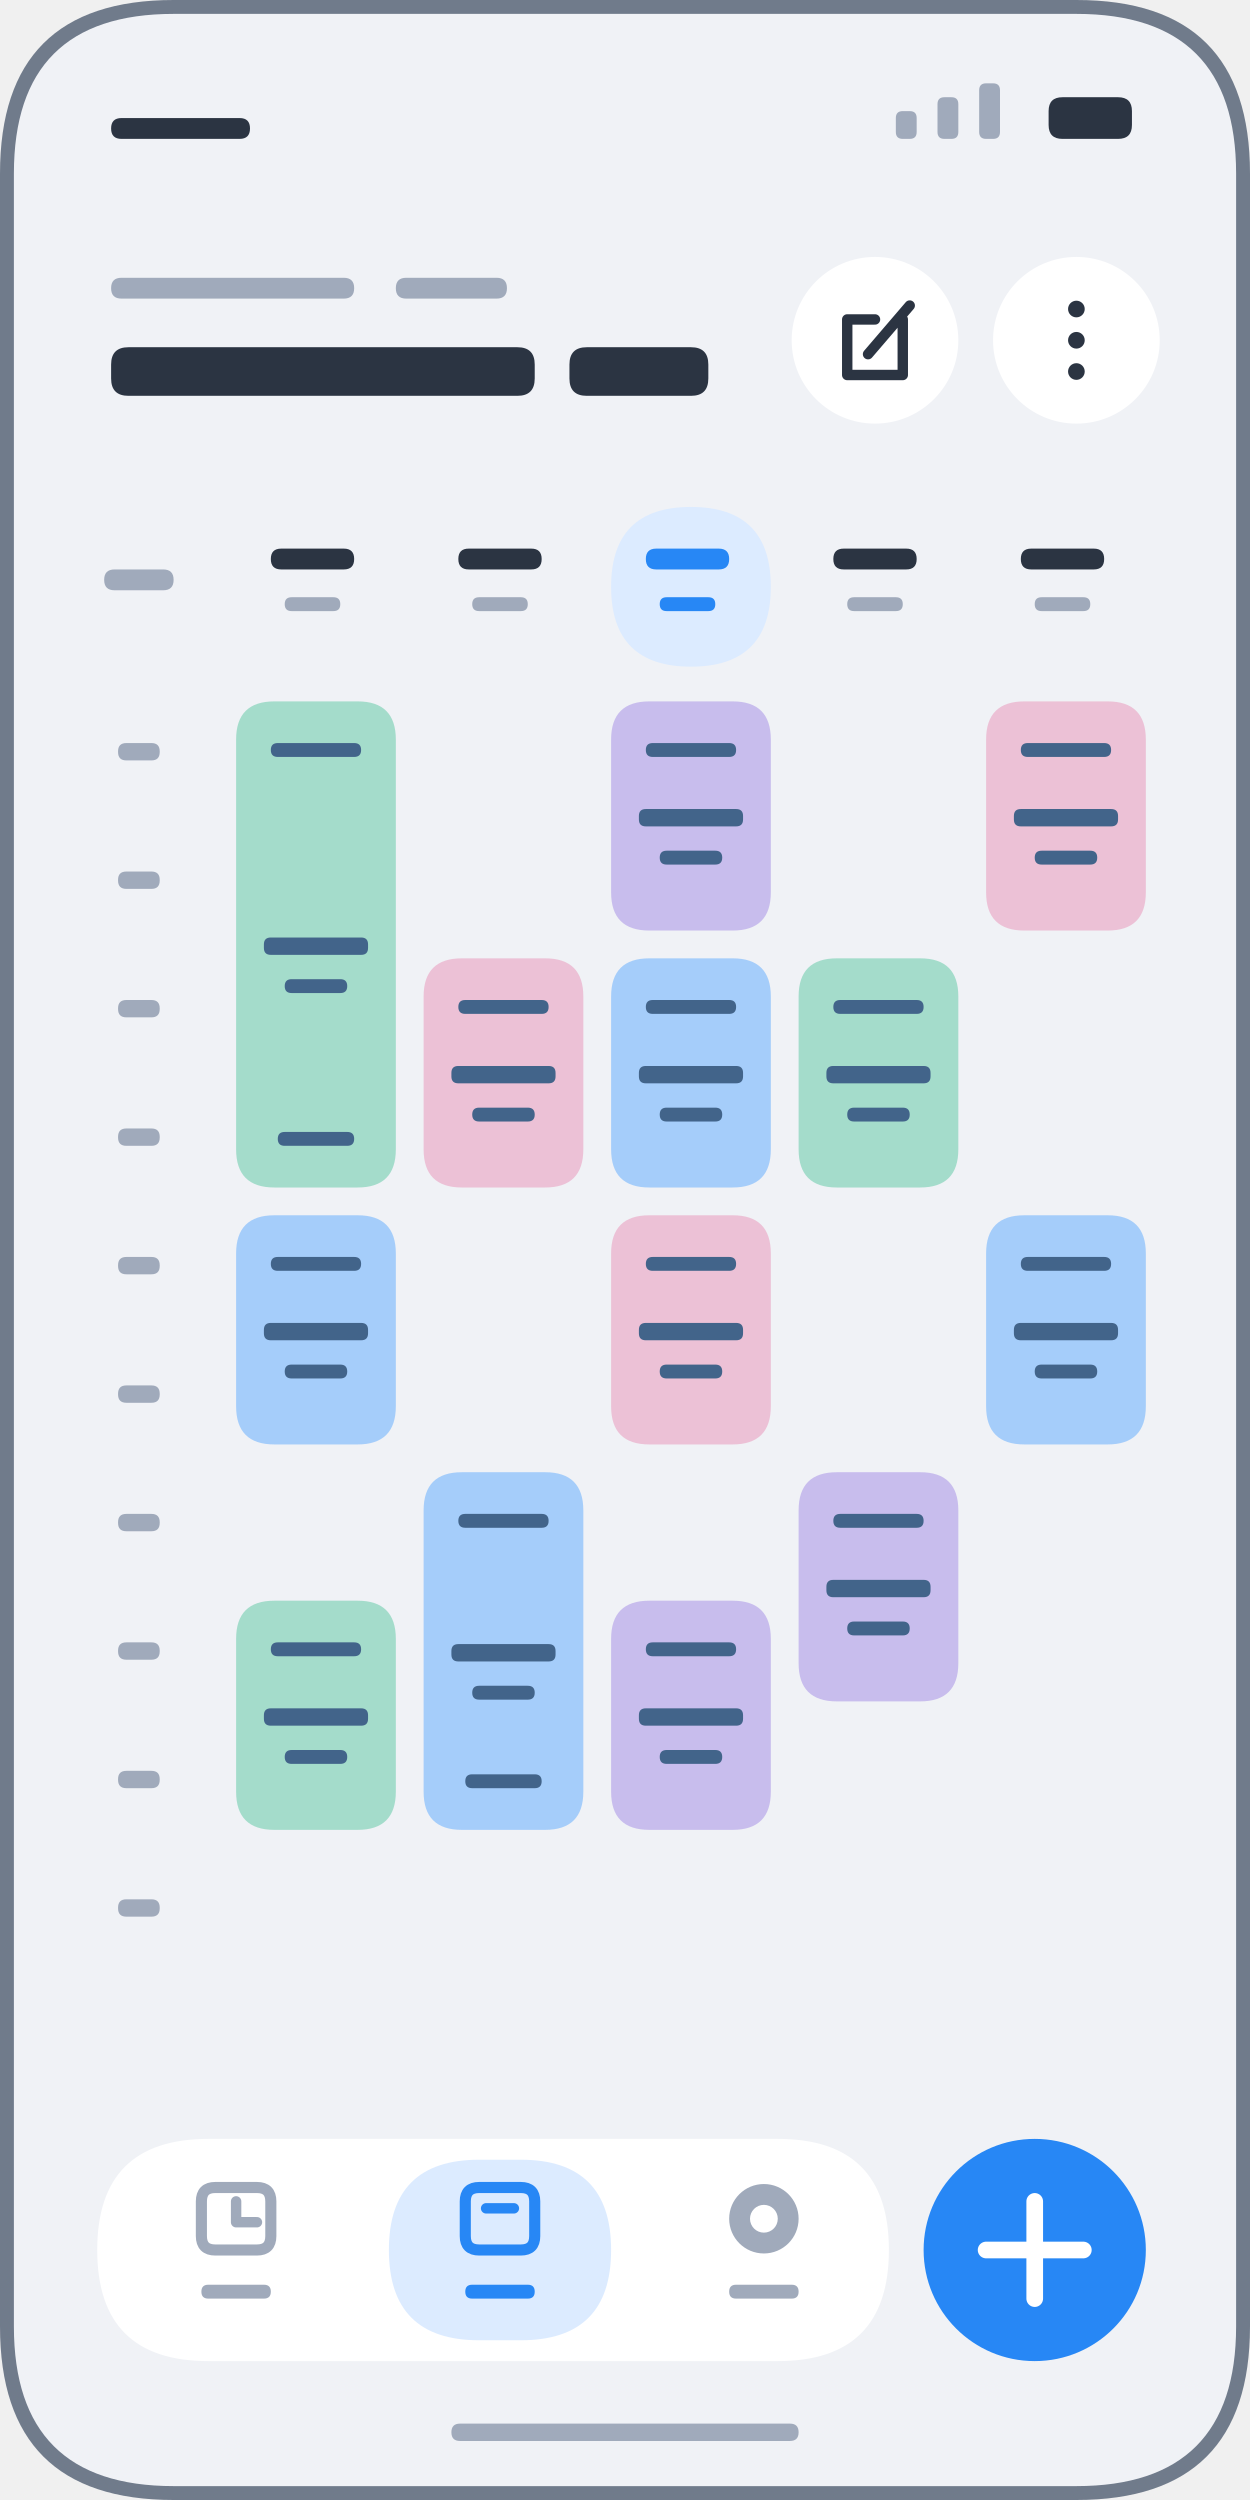
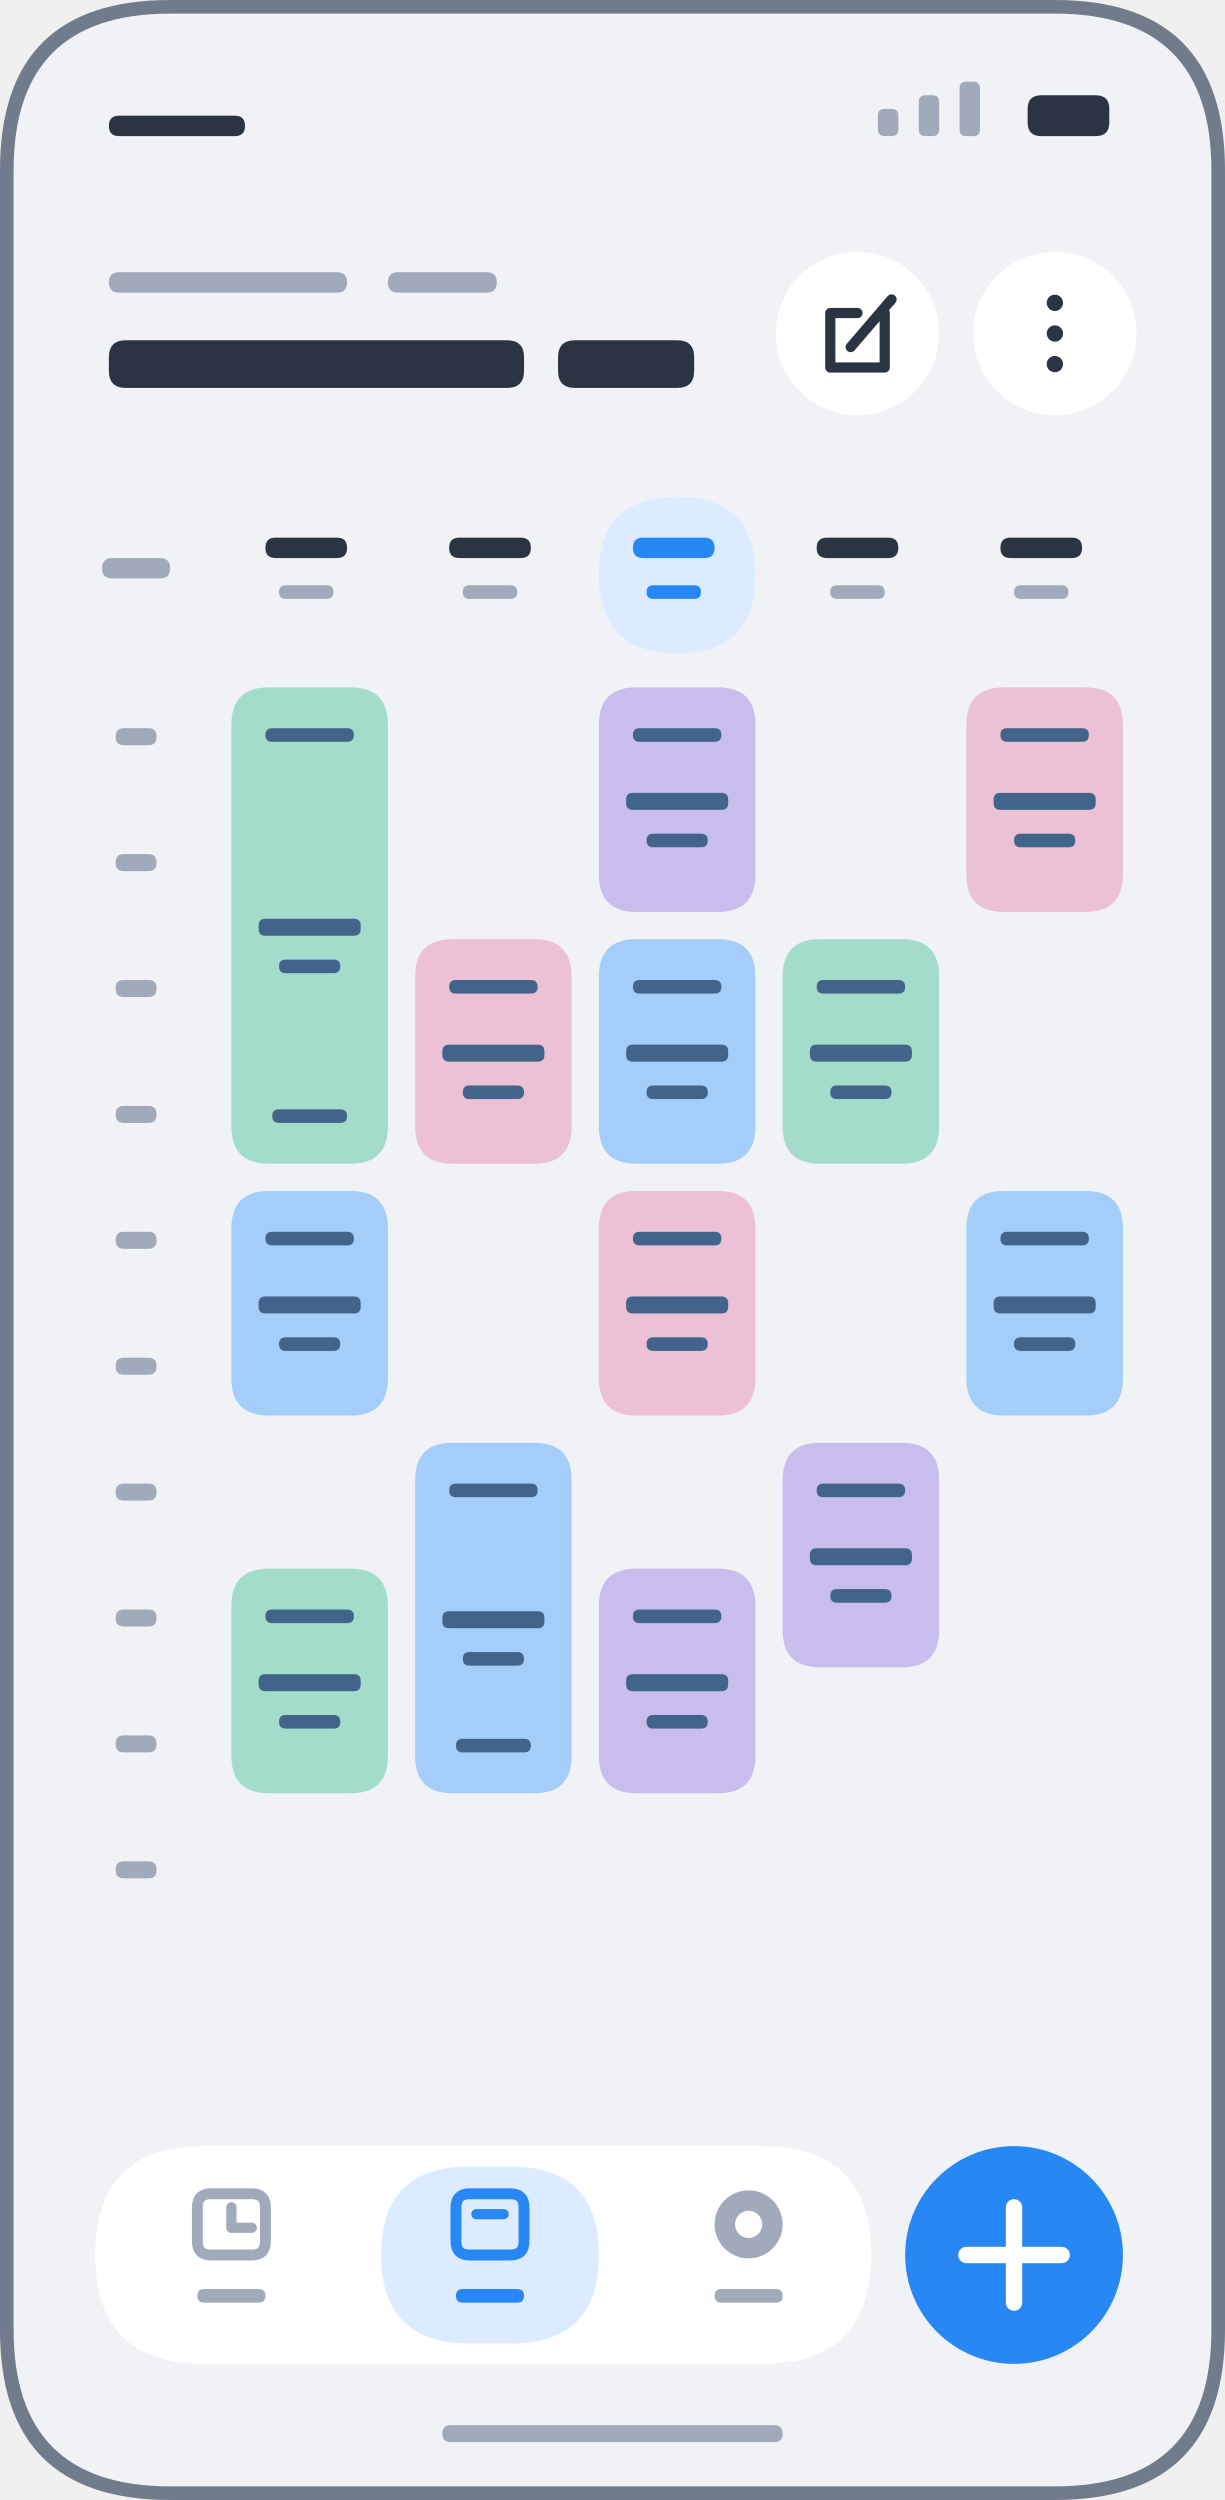
- <svg xmlns="http://www.w3.org/2000/svg" width="180" height="360" viewBox="0 0 180 360">
-   <path d="M25,0 H155 Q180,0 180,25 V335 Q180,360 155,360 H25 Q0,360 0,335 V25 Q0,0 25,0 Z" fill="#707B8B" />
-   <path d="M25,2 H155 Q178,2 178,25 V335 Q178,358 155,358 H25 Q2,358 2,335 V25 Q2,2 25,2 Z" fill="#F0F2F6" />
+ <svg xmlns="http://www.w3.org/2000/svg" width="180" height="367.347" viewBox="0 0 180 367.347">
+   <path d="M25,0 H155 Q180,0 180,25 V342.347 Q180,367.347 155,367.347 H25 Q0,367.347 0,342.347 V25 Q0,0 25,0 Z" fill="#707B8B" />
+   <path d="M25,2 H155 Q178,2 178,25 V342.347 Q178,365.347 155,365.347 H25 Q2,365.347 2,342.347 V25 Q2,2 25,2 Z" fill="#F0F2F6" />
  <path d="M17.5,17 H34.5 Q36,17 36,18.5 V18.5 Q36,20 34.5,20 H17.5 Q16,20 16,18.5 V18.5 Q16,17 17.5,17 Z" fill="#2B3442" />
  <path d="M130,16 H131 Q132,16 132,17 V19 Q132,20 131,20 H130 Q129,20 129,19 V17 Q129,16 130,16 Z" fill="#A0AABB" />
  <path d="M136,14 H137 Q138,14 138,15 V19 Q138,20 137,20 H136 Q135,20 135,19 V15 Q135,14 136,14 Z" fill="#A0AABB" />
  <path d="M142,12 H143 Q144,12 144,13 V19 Q144,20 143,20 H142 Q141,20 141,19 V13 Q141,12 142,12 Z" fill="#A0AABB" />
  <path d="M153,14 H161 Q163,14 163,16 V18 Q163,20 161,20 H153 Q151,20 151,18 V16 Q151,14 153,14 Z" fill="#2B3442" />
  <path d="M17.5,40 H49.5 Q51,40 51,41.5 V41.5 Q51,43 49.5,43 H17.5 Q16,43 16,41.5 V41.5 Q16,40 17.5,40 Z" fill="#A0AABB" />
  <path d="M58.5,40 H71.5 Q73,40 73,41.5 V41.5 Q73,43 71.5,43 H58.5 Q57,43 57,41.5 V41.5 Q57,40 58.5,40 Z" fill="#A0AABB" />
  <path d="M18.5,50 H74.5 Q77,50 77,52.5 V54.5 Q77,57 74.5,57 H18.5 Q16,57 16,54.5 V52.5 Q16,50 18.5,50 Z" fill="#2B3442" />
  <path d="M84.5,50 H99.5 Q102,50 102,52.5 V54.5 Q102,57 99.5,57 H84.5 Q82,57 82,54.5 V52.5 Q82,50 84.5,50 Z" fill="#2B3442" />
  <path d="M114,49 A12,12 0,1 0 138,49 A12,12 0,1 0 114,49 Z" fill="#FFFFFF" />
  <path d="M143,49 A12,12 0,1 0 167,49 A12,12 0,1 0 143,49 Z" fill="#FFFFFF" />
  <path d="M130,46 L130,54 L122,54 L122,46 L126,46 M125,51 L131,44" fill="none" stroke="#2B3442" stroke-width="1.5" stroke-linecap="round" stroke-linejoin="round" />
  <path d="M153.8,44.5 A1.2,1.2 0,1 0 156.2,44.5 A1.2,1.2 0,1 0 153.8,44.5 Z" fill="#2B3442" />
  <path d="M153.8,49 A1.2,1.2 0,1 0 156.2,49 A1.2,1.2 0,1 0 153.8,49 Z" fill="#2B3442" />
  <path d="M153.8,53.5 A1.2,1.2 0,1 0 156.2,53.5 A1.2,1.2 0,1 0 153.8,53.5 Z" fill="#2B3442" />
  <path d="M16.5,82 H23.5 Q25,82 25,83.5 V83.5 Q25,85 23.5,85 H16.5 Q15,85 15,83.5 V83.5 Q15,82 16.5,82 Z" fill="#A0AABB" />
  <path d="M99.5,73 H99.5 Q111,73 111,84.5 V84.5 Q111,96 99.5,96 H99.5 Q88,96 88,84.5 V84.5 Q88,73 99.5,73 Z" fill="#DCEBFF" />
  <path d="M40.5,79 H49.5 Q51,79 51,80.5 V80.5 Q51,82 49.5,82 H40.5 Q39,82 39,80.5 V80.5 Q39,79 40.5,79 Z" fill="#2B3442" />
  <path d="M42,86 H48 Q49,86 49,87 V87 Q49,88 48,88 H42 Q41,88 41,87 V87 Q41,86 42,86 Z" fill="#A0AABB" />
  <path d="M67.5,79 H76.5 Q78,79 78,80.5 V80.5 Q78,82 76.5,82 H67.5 Q66,82 66,80.5 V80.5 Q66,79 67.5,79 Z" fill="#2B3442" />
  <path d="M69,86 H75 Q76,86 76,87 V87 Q76,88 75,88 H69 Q68,88 68,87 V87 Q68,86 69,86 Z" fill="#A0AABB" />
  <path d="M94.5,79 H103.5 Q105,79 105,80.5 V80.5 Q105,82 103.5,82 H94.5 Q93,82 93,80.5 V80.5 Q93,79 94.5,79 Z" fill="#2787F5" />
  <path d="M96,86 H102 Q103,86 103,87 V87 Q103,88 102,88 H96 Q95,88 95,87 V87 Q95,86 96,86 Z" fill="#2787F5" />
  <path d="M121.5,79 H130.5 Q132,79 132,80.5 V80.5 Q132,82 130.5,82 H121.5 Q120,82 120,80.5 V80.5 Q120,79 121.5,79 Z" fill="#2B3442" />
  <path d="M123,86 H129 Q130,86 130,87 V87 Q130,88 129,88 H123 Q122,88 122,87 V87 Q122,86 123,86 Z" fill="#A0AABB" />
  <path d="M148.5,79 H157.5 Q159,79 159,80.5 V80.5 Q159,82 157.5,82 H148.5 Q147,82 147,80.5 V80.5 Q147,79 148.5,79 Z" fill="#2B3442" />
  <path d="M150,86 H156 Q157,86 157,87 V87 Q157,88 156,88 H150 Q149,88 149,87 V87 Q149,86 150,86 Z" fill="#A0AABB" />
  <path d="M18.2,107 H21.8 Q23,107 23,108.2 V108.3 Q23,109.5 21.8,109.5 H18.2 Q17,109.5 17,108.3 V108.2 Q17,107 18.2,107 Z" fill="#A0AABB" />
  <path d="M18.2,125.5 H21.8 Q23,125.5 23,126.7 V126.8 Q23,128 21.8,128 H18.2 Q17,128 17,126.8 V126.7 Q17,125.5 18.2,125.5 Z" fill="#A0AABB" />
  <path d="M18.2,144 H21.8 Q23,144 23,145.2 V145.3 Q23,146.5 21.8,146.5 H18.2 Q17,146.5 17,145.3 V145.2 Q17,144 18.2,144 Z" fill="#A0AABB" />
  <path d="M18.2,162.5 H21.8 Q23,162.5 23,163.7 V163.8 Q23,165 21.8,165 H18.2 Q17,165 17,163.8 V163.7 Q17,162.5 18.2,162.5 Z" fill="#A0AABB" />
  <path d="M18.2,181 H21.8 Q23,181 23,182.2 V182.3 Q23,183.5 21.8,183.5 H18.2 Q17,183.5 17,182.3 V182.2 Q17,181 18.2,181 Z" fill="#A0AABB" />
  <path d="M18.2,199.5 H21.8 Q23,199.5 23,200.7 V200.8 Q23,202 21.8,202 H18.2 Q17,202 17,200.8 V200.7 Q17,199.5 18.2,199.5 Z" fill="#A0AABB" />
  <path d="M18.2,218 H21.8 Q23,218 23,219.2 V219.3 Q23,220.5 21.8,220.5 H18.2 Q17,220.5 17,219.3 V219.2 Q17,218 18.2,218 Z" fill="#A0AABB" />
  <path d="M18.2,236.5 H21.8 Q23,236.5 23,237.7 V237.8 Q23,239 21.8,239 H18.2 Q17,239 17,237.8 V237.7 Q17,236.5 18.2,236.5 Z" fill="#A0AABB" />
  <path d="M18.2,255 H21.8 Q23,255 23,256.2 V256.3 Q23,257.5 21.8,257.5 H18.2 Q17,257.5 17,256.3 V256.2 Q17,255 18.2,255 Z" fill="#A0AABB" />
  <path d="M18.2,273.5 H21.8 Q23,273.5 23,274.7 V274.8 Q23,276 21.8,276 H18.2 Q17,276 17,274.8 V274.7 Q17,273.5 18.2,273.5 Z" fill="#A0AABB" />
  <path d="M39.5,101 H51.5 Q57,101 57,106.5 V165.5 Q57,171 51.5,171 H39.5 Q34,171 34,165.5 V106.5 Q34,101 39.5,101 Z" fill="#A4DCCB" />
  <path d="M40,107 H51 Q52,107 52,108 V108 Q52,109 51,109 H40 Q39,109 39,108 V108 Q39,107 40,107 Z" fill="#42648A" />
  <path d="M39,135 H52 Q53,135 53,136 V136.5 Q53,137.5 52,137.5 H39 Q38,137.5 38,136.5 V136 Q38,135 39,135 Z" fill="#42648A" />
  <path d="M42,141 H49 Q50,141 50,142 V142 Q50,143 49,143 H42 Q41,143 41,142 V142 Q41,141 42,141 Z" fill="#42648A" />
  <path d="M41,163 H50 Q51,163 51,164 V164 Q51,165 50,165 H41 Q40,165 40,164 V164 Q40,163 41,163 Z" fill="#42648A" />
  <path d="M39.5,175 H51.5 Q57,175 57,180.5 V202.5 Q57,208 51.5,208 H39.5 Q34,208 34,202.5 V180.5 Q34,175 39.5,175 Z" fill="#A5CDFA" />
  <path d="M40,181 H51 Q52,181 52,182 V182 Q52,183 51,183 H40 Q39,183 39,182 V182 Q39,181 40,181 Z" fill="#42648A" />
  <path d="M39,190.5 H52 Q53,190.5 53,191.5 V192 Q53,193 52,193 H39 Q38,193 38,192 V191.5 Q38,190.5 39,190.5 Z" fill="#42648A" />
  <path d="M42,196.5 H49 Q50,196.5 50,197.5 V197.5 Q50,198.5 49,198.5 H42 Q41,198.5 41,197.5 V197.5 Q41,196.5 42,196.5 Z" fill="#42648A" />
  <path d="M39.5,230.5 H51.5 Q57,230.5 57,236 V258 Q57,263.5 51.5,263.5 H39.5 Q34,263.5 34,258 V236 Q34,230.5 39.5,230.5 Z" fill="#A4DCCB" />
  <path d="M40,236.5 H51 Q52,236.5 52,237.5 V237.5 Q52,238.5 51,238.5 H40 Q39,238.5 39,237.5 V237.5 Q39,236.5 40,236.5 Z" fill="#42648A" />
  <path d="M39,246 H52 Q53,246 53,247 V247.5 Q53,248.5 52,248.5 H39 Q38,248.5 38,247.5 V247 Q38,246 39,246 Z" fill="#42648A" />
  <path d="M42,252 H49 Q50,252 50,253 V253 Q50,254 49,254 H42 Q41,254 41,253 V253 Q41,252 42,252 Z" fill="#42648A" />
  <path d="M66.5,138 H78.5 Q84,138 84,143.5 V165.5 Q84,171 78.5,171 H66.5 Q61,171 61,165.5 V143.5 Q61,138 66.5,138 Z" fill="#ECC1D6" />
  <path d="M67,144 H78 Q79,144 79,145 V145 Q79,146 78,146 H67 Q66,146 66,145 V145 Q66,144 67,144 Z" fill="#42648A" />
  <path d="M66,153.5 H79 Q80,153.5 80,154.5 V155 Q80,156 79,156 H66 Q65,156 65,155 V154.5 Q65,153.5 66,153.5 Z" fill="#42648A" />
  <path d="M69,159.5 H76 Q77,159.5 77,160.5 V160.5 Q77,161.5 76,161.5 H69 Q68,161.5 68,160.5 V160.5 Q68,159.5 69,159.5 Z" fill="#42648A" />
  <path d="M66.5,212 H78.5 Q84,212 84,217.5 V258 Q84,263.5 78.5,263.5 H66.5 Q61,263.5 61,258 V217.5 Q61,212 66.5,212 Z" fill="#A5CDFA" />
  <path d="M67,218 H78 Q79,218 79,219 V219 Q79,220 78,220 H67 Q66,220 66,219 V219 Q66,218 67,218 Z" fill="#42648A" />
  <path d="M66,236.75 H79 Q80,236.75 80,237.75 V238.25 Q80,239.25 79,239.25 H66 Q65,239.25 65,238.25 V237.75 Q65,236.75 66,236.75 Z" fill="#42648A" />
  <path d="M69,242.75 H76 Q77,242.75 77,243.75 V243.75 Q77,244.75 76,244.75 H69 Q68,244.75 68,243.75 V243.75 Q68,242.75 69,242.75 Z" fill="#42648A" />
  <path d="M68,255.5 H77 Q78,255.5 78,256.5 V256.5 Q78,257.5 77,257.5 H68 Q67,257.5 67,256.5 V256.5 Q67,255.5 68,255.5 Z" fill="#42648A" />
  <path d="M93.5,101 H105.5 Q111,101 111,106.5 V128.5 Q111,134 105.5,134 H93.5 Q88,134 88,128.5 V106.5 Q88,101 93.5,101 Z" fill="#C8BDED" />
  <path d="M94,107 H105 Q106,107 106,108 V108 Q106,109 105,109 H94 Q93,109 93,108 V108 Q93,107 94,107 Z" fill="#42648A" />
  <path d="M93,116.5 H106 Q107,116.5 107,117.5 V118 Q107,119 106,119 H93 Q92,119 92,118 V117.5 Q92,116.5 93,116.5 Z" fill="#42648A" />
  <path d="M96,122.5 H103 Q104,122.5 104,123.5 V123.5 Q104,124.5 103,124.5 H96 Q95,124.5 95,123.5 V123.5 Q95,122.5 96,122.5 Z" fill="#42648A" />
  <path d="M93.5,138 H105.5 Q111,138 111,143.5 V165.5 Q111,171 105.5,171 H93.5 Q88,171 88,165.5 V143.5 Q88,138 93.5,138 Z" fill="#A5CDFA" />
  <path d="M94,144 H105 Q106,144 106,145 V145 Q106,146 105,146 H94 Q93,146 93,145 V145 Q93,144 94,144 Z" fill="#42648A" />
  <path d="M93,153.5 H106 Q107,153.5 107,154.5 V155 Q107,156 106,156 H93 Q92,156 92,155 V154.5 Q92,153.5 93,153.5 Z" fill="#42648A" />
  <path d="M96,159.5 H103 Q104,159.5 104,160.5 V160.5 Q104,161.5 103,161.5 H96 Q95,161.5 95,160.5 V160.5 Q95,159.5 96,159.5 Z" fill="#42648A" />
  <path d="M93.5,175 H105.5 Q111,175 111,180.5 V202.5 Q111,208 105.5,208 H93.5 Q88,208 88,202.5 V180.5 Q88,175 93.5,175 Z" fill="#ECC1D6" />
  <path d="M94,181 H105 Q106,181 106,182 V182 Q106,183 105,183 H94 Q93,183 93,182 V182 Q93,181 94,181 Z" fill="#42648A" />
  <path d="M93,190.5 H106 Q107,190.5 107,191.5 V192 Q107,193 106,193 H93 Q92,193 92,192 V191.5 Q92,190.5 93,190.5 Z" fill="#42648A" />
  <path d="M96,196.5 H103 Q104,196.5 104,197.5 V197.5 Q104,198.5 103,198.5 H96 Q95,198.5 95,197.5 V197.5 Q95,196.5 96,196.5 Z" fill="#42648A" />
  <path d="M93.5,230.5 H105.5 Q111,230.5 111,236 V258 Q111,263.5 105.5,263.5 H93.5 Q88,263.5 88,258 V236 Q88,230.5 93.5,230.5 Z" fill="#C8BDED" />
  <path d="M94,236.5 H105 Q106,236.5 106,237.5 V237.5 Q106,238.5 105,238.5 H94 Q93,238.5 93,237.5 V237.5 Q93,236.5 94,236.5 Z" fill="#42648A" />
  <path d="M93,246 H106 Q107,246 107,247 V247.5 Q107,248.5 106,248.5 H93 Q92,248.5 92,247.5 V247 Q92,246 93,246 Z" fill="#42648A" />
  <path d="M96,252 H103 Q104,252 104,253 V253 Q104,254 103,254 H96 Q95,254 95,253 V253 Q95,252 96,252 Z" fill="#42648A" />
  <path d="M120.5,138 H132.5 Q138,138 138,143.5 V165.5 Q138,171 132.5,171 H120.5 Q115,171 115,165.5 V143.5 Q115,138 120.5,138 Z" fill="#A4DCCB" />
  <path d="M121,144 H132 Q133,144 133,145 V145 Q133,146 132,146 H121 Q120,146 120,145 V145 Q120,144 121,144 Z" fill="#42648A" />
  <path d="M120,153.5 H133 Q134,153.5 134,154.5 V155 Q134,156 133,156 H120 Q119,156 119,155 V154.5 Q119,153.5 120,153.5 Z" fill="#42648A" />
  <path d="M123,159.5 H130 Q131,159.5 131,160.5 V160.5 Q131,161.5 130,161.5 H123 Q122,161.5 122,160.5 V160.5 Q122,159.5 123,159.5 Z" fill="#42648A" />
  <path d="M120.5,212 H132.5 Q138,212 138,217.5 V239.5 Q138,245 132.5,245 H120.5 Q115,245 115,239.5 V217.5 Q115,212 120.5,212 Z" fill="#C8BDED" />
  <path d="M121,218 H132 Q133,218 133,219 V219 Q133,220 132,220 H121 Q120,220 120,219 V219 Q120,218 121,218 Z" fill="#42648A" />
  <path d="M120,227.5 H133 Q134,227.5 134,228.5 V229 Q134,230 133,230 H120 Q119,230 119,229 V228.5 Q119,227.5 120,227.5 Z" fill="#42648A" />
  <path d="M123,233.5 H130 Q131,233.5 131,234.5 V234.5 Q131,235.5 130,235.5 H123 Q122,235.5 122,234.5 V234.5 Q122,233.5 123,233.5 Z" fill="#42648A" />
  <path d="M147.5,101 H159.5 Q165,101 165,106.5 V128.5 Q165,134 159.5,134 H147.5 Q142,134 142,128.5 V106.5 Q142,101 147.5,101 Z" fill="#ECC1D6" />
  <path d="M148,107 H159 Q160,107 160,108 V108 Q160,109 159,109 H148 Q147,109 147,108 V108 Q147,107 148,107 Z" fill="#42648A" />
  <path d="M147,116.5 H160 Q161,116.5 161,117.5 V118 Q161,119 160,119 H147 Q146,119 146,118 V117.5 Q146,116.5 147,116.5 Z" fill="#42648A" />
  <path d="M150,122.5 H157 Q158,122.5 158,123.5 V123.5 Q158,124.5 157,124.5 H150 Q149,124.5 149,123.5 V123.5 Q149,122.5 150,122.5 Z" fill="#42648A" />
  <path d="M147.5,175 H159.5 Q165,175 165,180.5 V202.5 Q165,208 159.5,208 H147.5 Q142,208 142,202.5 V180.5 Q142,175 147.5,175 Z" fill="#A5CDFA" />
  <path d="M148,181 H159 Q160,181 160,182 V182 Q160,183 159,183 H148 Q147,183 147,182 V182 Q147,181 148,181 Z" fill="#42648A" />
  <path d="M147,190.5 H160 Q161,190.5 161,191.5 V192 Q161,193 160,193 H147 Q146,193 146,192 V191.5 Q146,190.5 147,190.5 Z" fill="#42648A" />
  <path d="M150,196.5 H157 Q158,196.5 158,197.5 V197.5 Q158,198.5 157,198.5 H150 Q149,198.5 149,197.5 V197.5 Q149,196.5 150,196.5 Z" fill="#42648A" />
-   <path d="M30,308 H112 Q128,308 128,324 V324 Q128,340 112,340 H30 Q14,340 14,324 V324 Q14,308 30,308 Z" fill="#FFFFFF" />
-   <path d="M69,311 H75 Q88,311 88,324 V324 Q88,337 75,337 H69 Q56,337 56,324 V324 Q56,311 69,311 Z" fill="#DCEBFF" />
-   <path d="M31,315 H37 Q39,315 39,317 V322 Q39,324 37,324 H31 Q29,324 29,322 V317 Q29,315 31,315 Z" fill="none" stroke="#A0AABB" stroke-width="1.6" stroke-linecap="round" stroke-linejoin="round" />
-   <path d="M34,317 V320 H37" fill="none" stroke="#A0AABB" stroke-width="1.5" stroke-linecap="round" stroke-linejoin="round" />
-   <path d="M30,329 H38 Q39,329 39,330 V330 Q39,331 38,331 H30 Q29,331 29,330 V330 Q29,329 30,329 Z" fill="#A0AABB" />
-   <path d="M69,315 H75 Q77,315 77,317 V322 Q77,324 75,324 H69 Q67,324 67,322 V317 Q67,315 69,315 Z" fill="none" stroke="#2787F5" stroke-width="1.6" stroke-linecap="round" stroke-linejoin="round" />
-   <path d="M70,318 H74" fill="none" stroke="#2787F5" stroke-width="1.5" stroke-linecap="round" stroke-linejoin="round" />
-   <path d="M68,329 H76 Q77,329 77,330 V330 Q77,331 76,331 H68 Q67,331 67,330 V330 Q67,329 68,329 Z" fill="#2787F5" />
-   <path d="M105,319.5 A5,5 0,1 0 115,319.5 A5,5 0,1 0 105,319.5 Z" fill="#A0AABB" />
-   <path d="M108,319.5 A2,2 0,1 0 112,319.5 A2,2 0,1 0 108,319.5 Z" fill="#FFFFFF" />
-   <path d="M106,329 H114 Q115,329 115,330 V330 Q115,331 114,331 H106 Q105,331 105,330 V330 Q105,329 106,329 Z" fill="#A0AABB" />
-   <path d="M133,324 A16,16 0,1 0 165,324 A16,16 0,1 0 133,324 Z" fill="#2787F5" />
-   <path d="M149,317 V331 M142,324 H156" fill="none" stroke="#FFFFFF" stroke-width="2.4" stroke-linecap="round" stroke-linejoin="round" />
-   <path d="M66.25,349 H113.75 Q115,349 115,350.25 V350.25 Q115,351.5 113.75,351.5 H66.25 Q65,351.5 65,350.25 V350.25 Q65,349 66.25,349 Z" fill="#A0AABB" />
+   <g transform="translate(0 7.346939)">
+     <path d="M30,308 H112 Q128,308 128,324 V324 Q128,340 112,340 H30 Q14,340 14,324 V324 Q14,308 30,308 Z" fill="#FFFFFF" />
+     <path d="M69,311 H75 Q88,311 88,324 V324 Q88,337 75,337 H69 Q56,337 56,324 V324 Q56,311 69,311 Z" fill="#DCEBFF" />
+     <path d="M31,315 H37 Q39,315 39,317 V322 Q39,324 37,324 H31 Q29,324 29,322 V317 Q29,315 31,315 Z" fill="none" stroke="#A0AABB" stroke-width="1.6" stroke-linecap="round" stroke-linejoin="round" />
+     <path d="M34,317 V320 H37" fill="none" stroke="#A0AABB" stroke-width="1.5" stroke-linecap="round" stroke-linejoin="round" />
+     <path d="M30,329 H38 Q39,329 39,330 V330 Q39,331 38,331 H30 Q29,331 29,330 V330 Q29,329 30,329 Z" fill="#A0AABB" />
+     <path d="M69,315 H75 Q77,315 77,317 V322 Q77,324 75,324 H69 Q67,324 67,322 V317 Q67,315 69,315 Z" fill="none" stroke="#2787F5" stroke-width="1.6" stroke-linecap="round" stroke-linejoin="round" />
+     <path d="M70,318 H74" fill="none" stroke="#2787F5" stroke-width="1.5" stroke-linecap="round" stroke-linejoin="round" />
+     <path d="M68,329 H76 Q77,329 77,330 V330 Q77,331 76,331 H68 Q67,331 67,330 V330 Q67,329 68,329 Z" fill="#2787F5" />
+     <path d="M105,319.5 A5,5 0,1 0 115,319.5 A5,5 0,1 0 105,319.5 Z" fill="#A0AABB" />
+     <path d="M108,319.5 A2,2 0,1 0 112,319.5 A2,2 0,1 0 108,319.5 Z" fill="#FFFFFF" />
+     <path d="M106,329 H114 Q115,329 115,330 V330 Q115,331 114,331 H106 Q105,331 105,330 V330 Q105,329 106,329 Z" fill="#A0AABB" />
+     <path d="M133,324 A16,16 0,1 0 165,324 A16,16 0,1 0 133,324 Z" fill="#2787F5" />
+     <path d="M149,317 V331 M142,324 H156" fill="none" stroke="#FFFFFF" stroke-width="2.4" stroke-linecap="round" stroke-linejoin="round" />
+     <path d="M66.25,349 H113.75 Q115,349 115,350.25 V350.25 Q115,351.5 113.75,351.5 H66.25 Q65,351.5 65,350.25 V350.25 Q65,349 66.25,349 Z" fill="#A0AABB" />
+   </g>
</svg>
